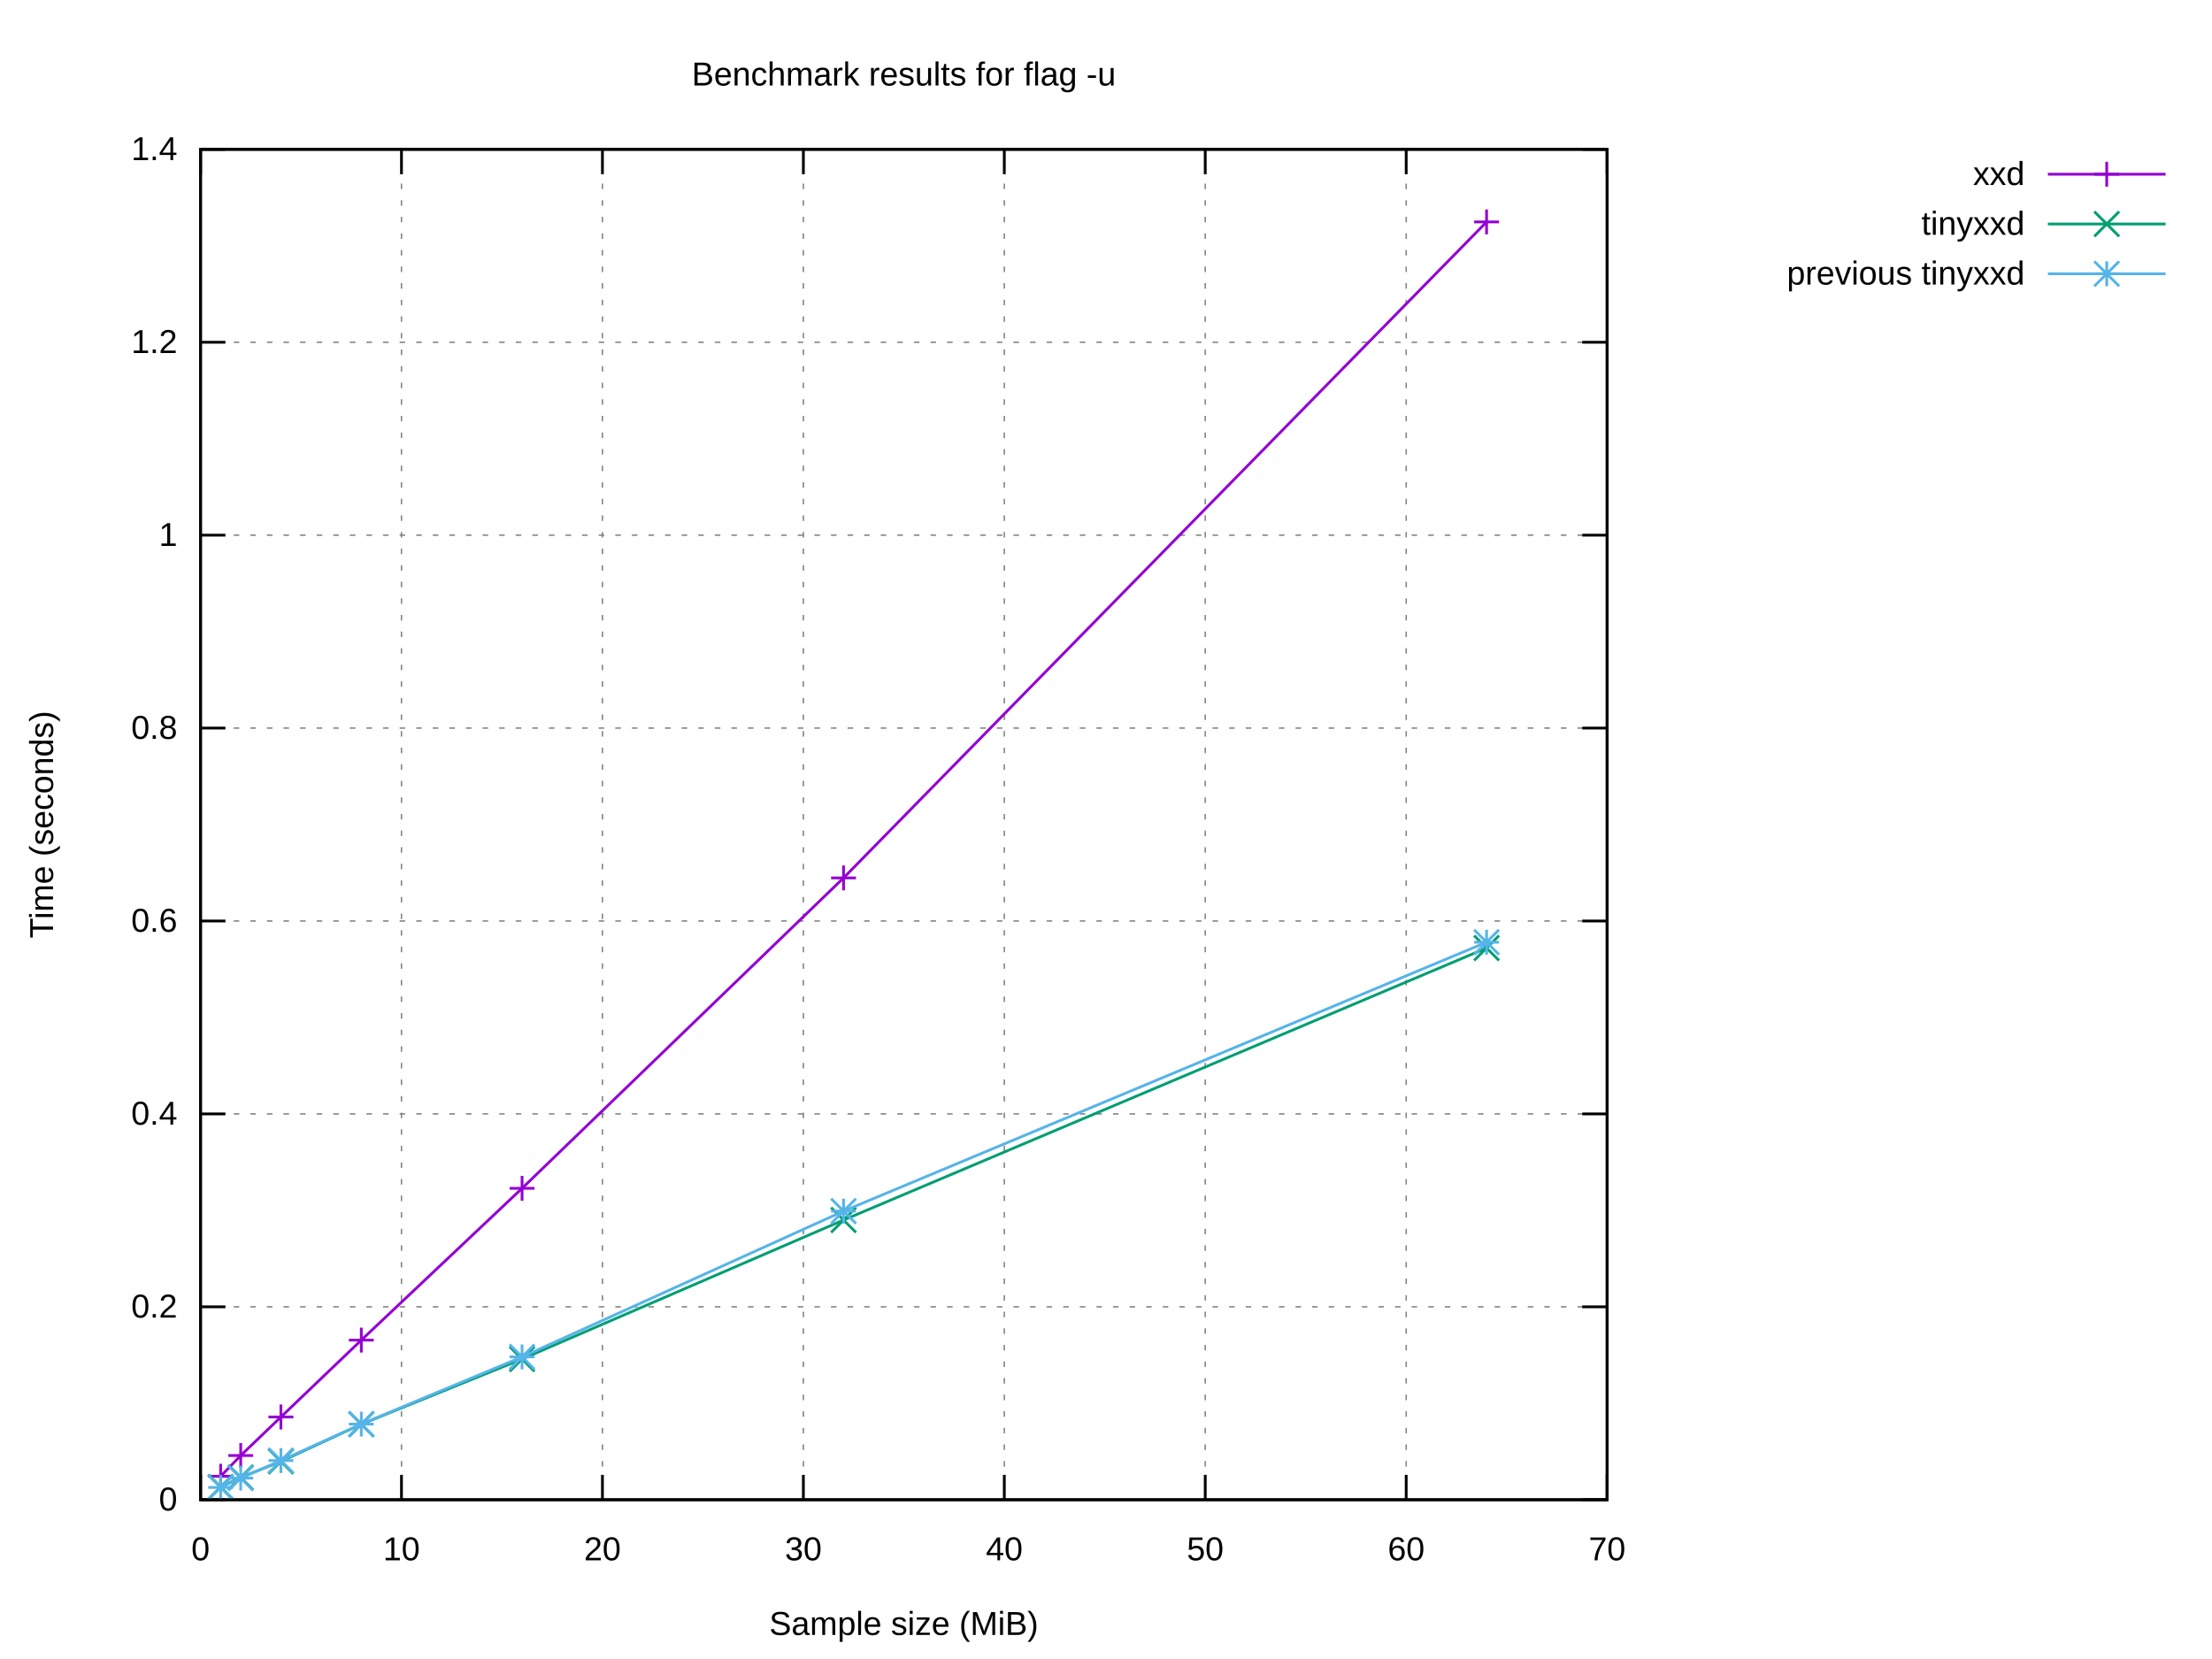
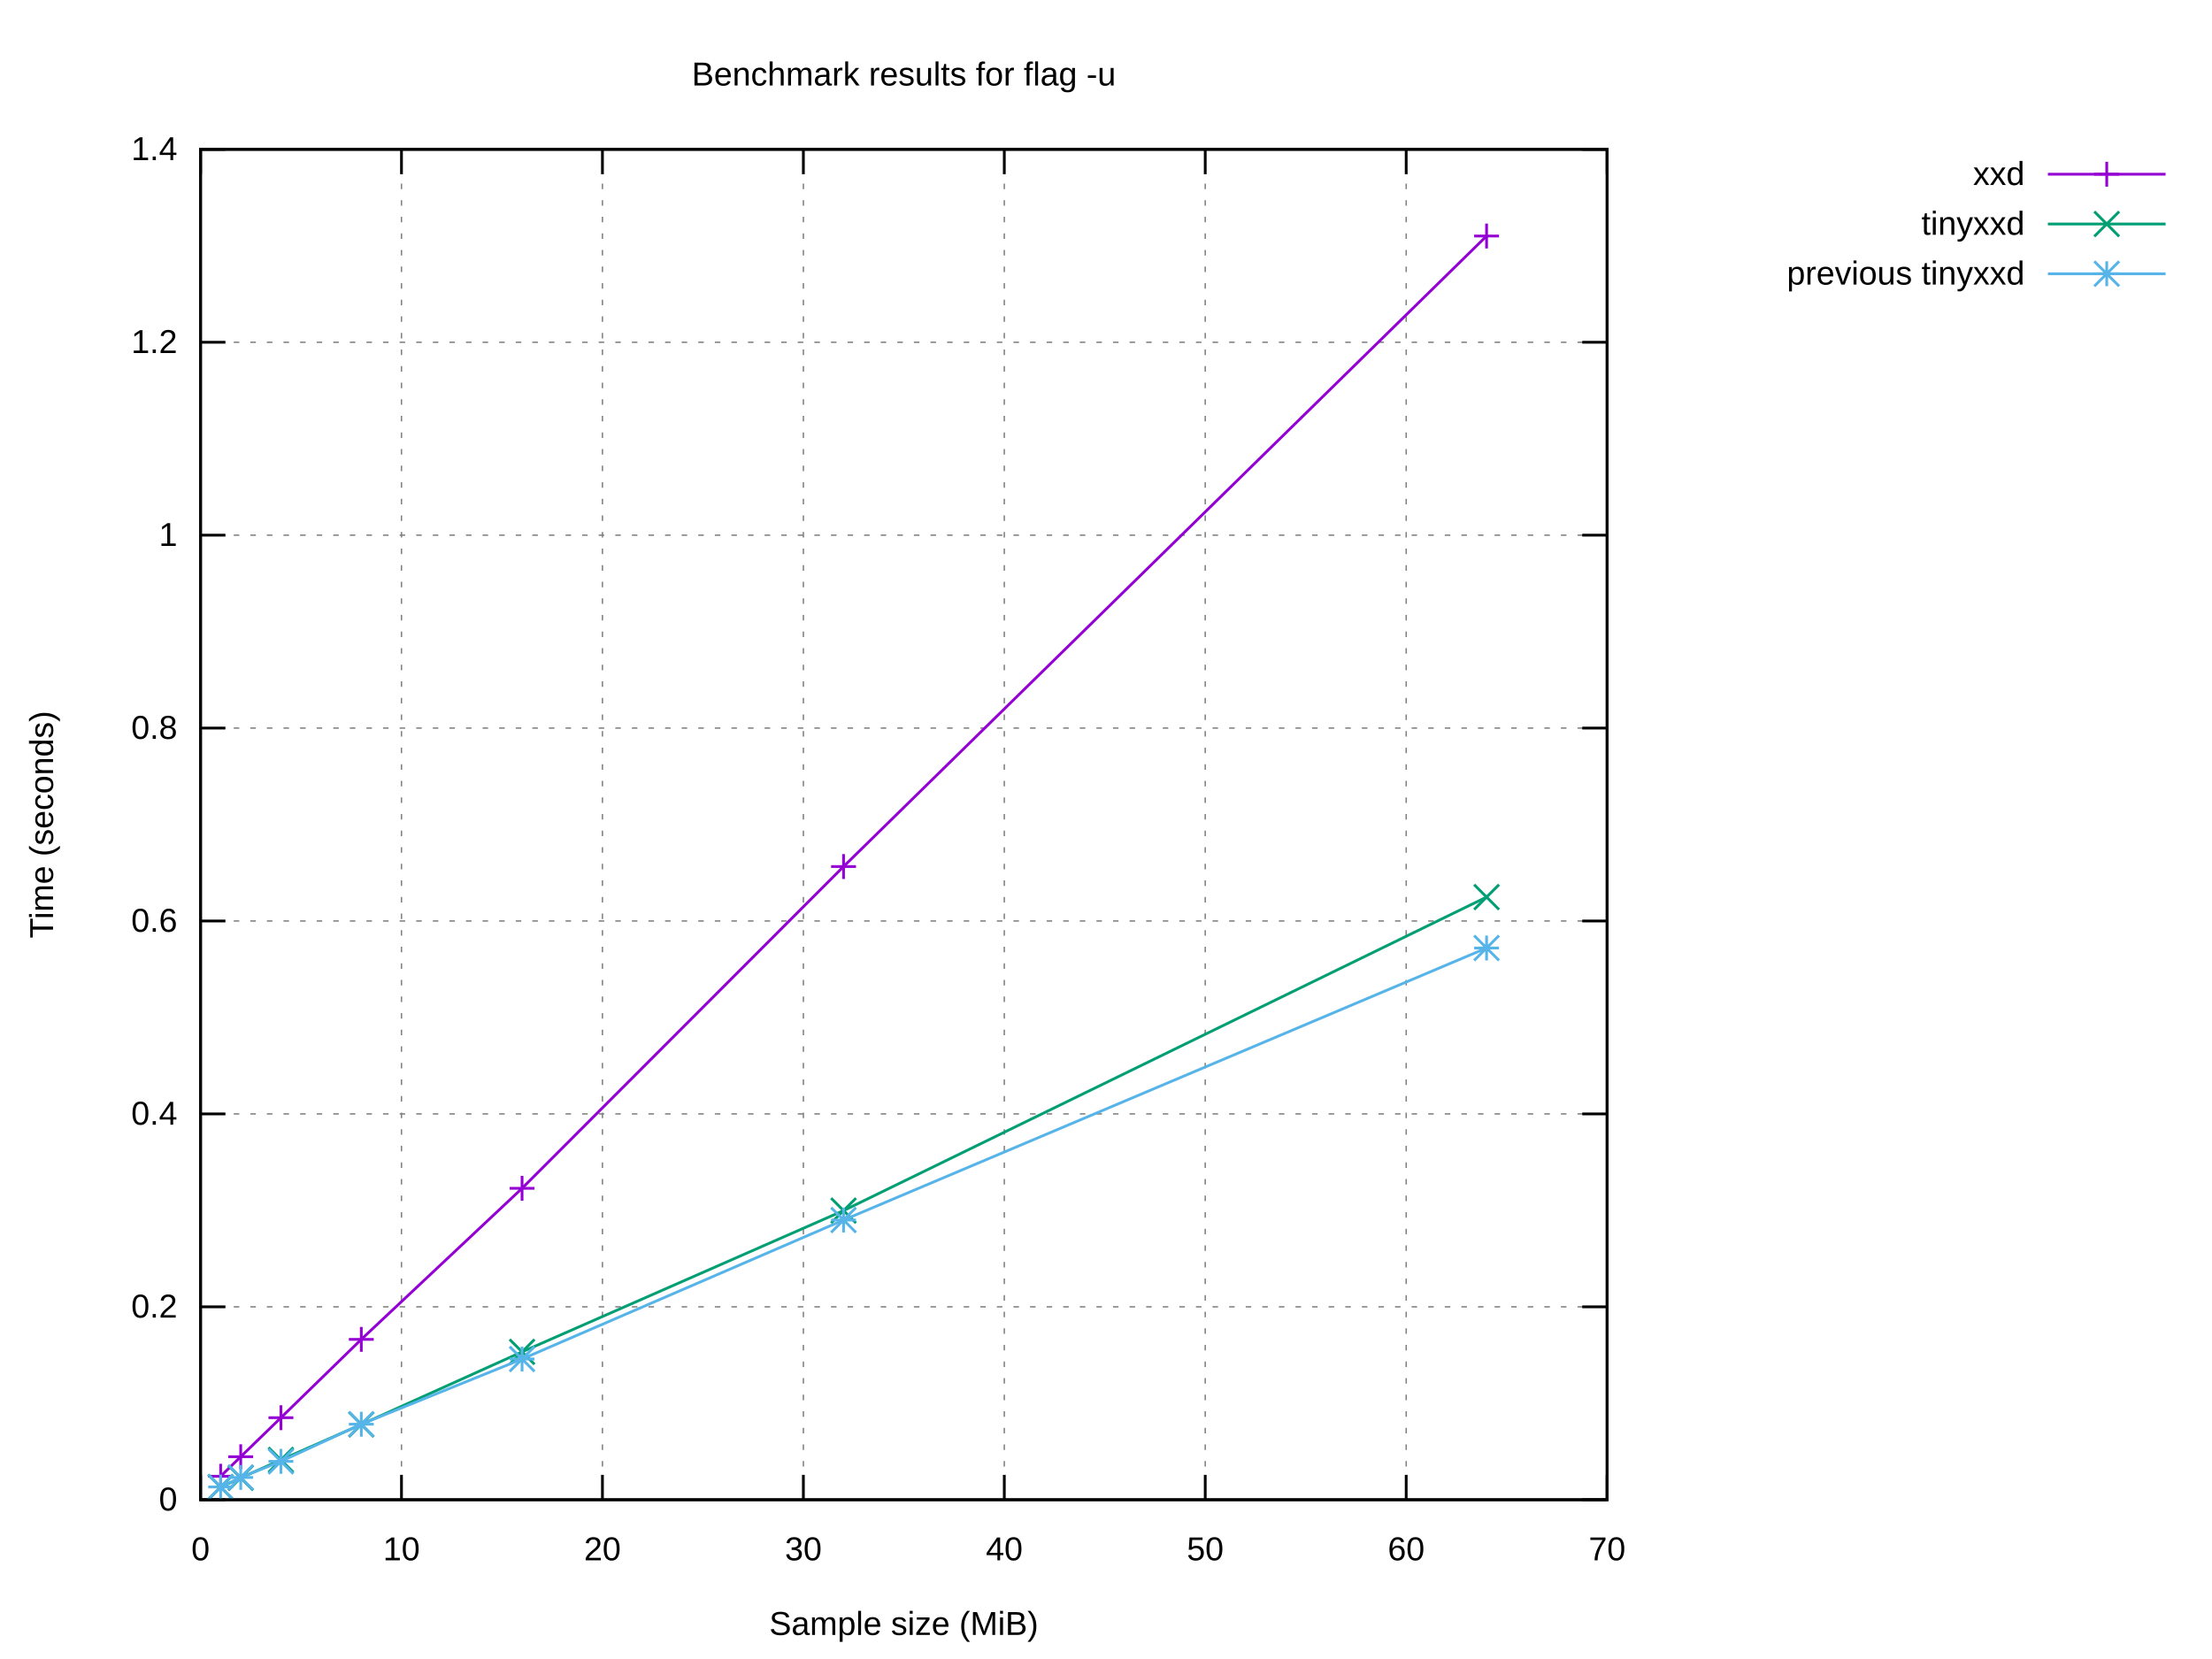
<svg xmlns="http://www.w3.org/2000/svg" xmlns:xlink="http://www.w3.org/1999/xlink" width="800" height="600" viewBox="0 0 800 600">
  <g id="gnuplot_canvas">
    <rect x="0" y="0" width="800" height="600" fill="#ffffff" />
    <defs>
      <circle id="gpDot" r="0.5" stroke-width="0.5" stroke="currentColor" />
      <path id="gpPt0" stroke-width="0.222" stroke="currentColor" d="M-1,0 h2 M0,-1 v2" />
      <path id="gpPt1" stroke-width="0.222" stroke="currentColor" d="M-1,-1 L1,1 M1,-1 L-1,1" />
      <path id="gpPt2" stroke-width="0.222" stroke="currentColor" d="M-1,0 L1,0 M0,-1 L0,1 M-1,-1 L1,1 M-1,1 L1,-1" />
      <rect id="gpPt3" stroke-width="0.222" stroke="currentColor" x="-1" y="-1" width="2" height="2" />
      <rect id="gpPt4" stroke-width="0.222" stroke="currentColor" fill="currentColor" x="-1" y="-1" width="2" height="2" />
      <circle id="gpPt5" stroke-width="0.222" stroke="currentColor" cx="0" cy="0" r="1" />
      <use xlink:href="#gpPt5" id="gpPt6" fill="currentColor" stroke="none" />
      <path id="gpPt7" stroke-width="0.222" stroke="currentColor" d="M0,-1.33 L-1.33,0.67 L1.33,0.67 z" />
      <use xlink:href="#gpPt7" id="gpPt8" fill="currentColor" stroke="none" />
      <use xlink:href="#gpPt7" id="gpPt9" stroke="currentColor" transform="rotate(180)" />
      <use xlink:href="#gpPt9" id="gpPt10" fill="currentColor" stroke="none" />
      <use xlink:href="#gpPt3" id="gpPt11" stroke="currentColor" transform="rotate(45)" />
      <use xlink:href="#gpPt11" id="gpPt12" fill="currentColor" stroke="none" />
      <path id="gpPt13" stroke-width="0.222" stroke="currentColor" d="M0,1.330 L1.265,0.411 L0.782,-1.067 L-0.782,-1.076 L-1.265,0.411 z" />
      <use xlink:href="#gpPt13" id="gpPt14" fill="currentColor" stroke="none" />
      <filter id="textbox" filterUnits="objectBoundingBox" x="0" y="0" height="1" width="1">
        <feFlood flood-color="#FFFFFF" flood-opacity="1" result="bgnd" />
        <feComposite in="SourceGraphic" in2="bgnd" operator="atop" />
      </filter>
      <filter id="greybox" filterUnits="objectBoundingBox" x="0" y="0" height="1" width="1">
        <feFlood flood-color="lightgrey" flood-opacity="1" result="grey" />
        <feComposite in="SourceGraphic" in2="grey" operator="atop" />
      </filter>
    </defs>
    <g fill="none" color="#FFFFFF" stroke="currentColor" stroke-width="1.00" stroke-linecap="butt" stroke-linejoin="miter">
</g>
    <g fill="none" color="black" stroke="currentColor" stroke-width="1.00" stroke-linecap="butt" stroke-linejoin="miter">
</g>
    <g fill="none" color="black" stroke="black" stroke-width="0.50" stroke-linecap="butt" stroke-linejoin="miter">
</g>
    <g fill="none" color="gray" stroke="currentColor" stroke-width="0.50" stroke-linecap="butt" stroke-linejoin="miter">
      <path stroke="gray" stroke-dasharray="2,4" class="gridline" d="M72.53,542.40 L581.24,542.40  " />
    </g>
    <g fill="none" color="gray" stroke="gray" stroke-width="1.00" stroke-linecap="butt" stroke-linejoin="miter">
</g>
    <g fill="none" color="black" stroke="currentColor" stroke-width="1.00" stroke-linecap="butt" stroke-linejoin="miter">
      <path stroke="black" d="M72.53,542.40 L81.53,542.40 M581.24,542.40 L572.24,542.40  " />
      <g transform="translate(64.14,546.30)" stroke="none" fill="black" font-family="Arial" font-size="12.00" text-anchor="end">
        <text>
          <tspan font-family="Arial"> 0</tspan>
        </text>
      </g>
    </g>
    <g fill="none" color="black" stroke="currentColor" stroke-width="1.00" stroke-linecap="butt" stroke-linejoin="miter">
</g>
    <g fill="none" color="black" stroke="black" stroke-width="0.50" stroke-linecap="butt" stroke-linejoin="miter">
</g>
    <g fill="none" color="gray" stroke="currentColor" stroke-width="0.50" stroke-linecap="butt" stroke-linejoin="miter">
      <path stroke="gray" stroke-dasharray="2,4" class="gridline" d="M72.53,472.63 L581.24,472.63  " />
    </g>
    <g fill="none" color="gray" stroke="gray" stroke-width="1.00" stroke-linecap="butt" stroke-linejoin="miter">
</g>
    <g fill="none" color="black" stroke="currentColor" stroke-width="1.00" stroke-linecap="butt" stroke-linejoin="miter">
      <path stroke="black" d="M72.53,472.63 L81.53,472.63 M581.24,472.63 L572.24,472.63  " />
      <g transform="translate(64.14,476.53)" stroke="none" fill="black" font-family="Arial" font-size="12.00" text-anchor="end">
        <text>
          <tspan font-family="Arial"> 0.2</tspan>
        </text>
      </g>
    </g>
    <g fill="none" color="black" stroke="currentColor" stroke-width="1.00" stroke-linecap="butt" stroke-linejoin="miter">
</g>
    <g fill="none" color="black" stroke="black" stroke-width="0.50" stroke-linecap="butt" stroke-linejoin="miter">
</g>
    <g fill="none" color="gray" stroke="currentColor" stroke-width="0.50" stroke-linecap="butt" stroke-linejoin="miter">
      <path stroke="gray" stroke-dasharray="2,4" class="gridline" d="M72.53,402.86 L581.24,402.86  " />
    </g>
    <g fill="none" color="gray" stroke="gray" stroke-width="1.00" stroke-linecap="butt" stroke-linejoin="miter">
</g>
    <g fill="none" color="black" stroke="currentColor" stroke-width="1.00" stroke-linecap="butt" stroke-linejoin="miter">
      <path stroke="black" d="M72.53,402.86 L81.53,402.86 M581.24,402.86 L572.24,402.86  " />
      <g transform="translate(64.14,406.76)" stroke="none" fill="black" font-family="Arial" font-size="12.00" text-anchor="end">
        <text>
          <tspan font-family="Arial"> 0.4</tspan>
        </text>
      </g>
    </g>
    <g fill="none" color="black" stroke="currentColor" stroke-width="1.00" stroke-linecap="butt" stroke-linejoin="miter">
</g>
    <g fill="none" color="black" stroke="black" stroke-width="0.50" stroke-linecap="butt" stroke-linejoin="miter">
</g>
    <g fill="none" color="gray" stroke="currentColor" stroke-width="0.50" stroke-linecap="butt" stroke-linejoin="miter">
      <path stroke="gray" stroke-dasharray="2,4" class="gridline" d="M72.53,333.09 L581.24,333.09  " />
    </g>
    <g fill="none" color="gray" stroke="gray" stroke-width="1.00" stroke-linecap="butt" stroke-linejoin="miter">
</g>
    <g fill="none" color="black" stroke="currentColor" stroke-width="1.00" stroke-linecap="butt" stroke-linejoin="miter">
      <path stroke="black" d="M72.53,333.09 L81.53,333.09 M581.24,333.09 L572.24,333.09  " />
      <g transform="translate(64.14,336.99)" stroke="none" fill="black" font-family="Arial" font-size="12.00" text-anchor="end">
        <text>
          <tspan font-family="Arial"> 0.6</tspan>
        </text>
      </g>
    </g>
    <g fill="none" color="black" stroke="currentColor" stroke-width="1.00" stroke-linecap="butt" stroke-linejoin="miter">
</g>
    <g fill="none" color="black" stroke="black" stroke-width="0.50" stroke-linecap="butt" stroke-linejoin="miter">
</g>
    <g fill="none" color="gray" stroke="currentColor" stroke-width="0.50" stroke-linecap="butt" stroke-linejoin="miter">
      <path stroke="gray" stroke-dasharray="2,4" class="gridline" d="M72.53,263.32 L581.24,263.32  " />
    </g>
    <g fill="none" color="gray" stroke="gray" stroke-width="1.00" stroke-linecap="butt" stroke-linejoin="miter">
</g>
    <g fill="none" color="black" stroke="currentColor" stroke-width="1.00" stroke-linecap="butt" stroke-linejoin="miter">
      <path stroke="black" d="M72.53,263.32 L81.53,263.32 M581.24,263.32 L572.24,263.32  " />
      <g transform="translate(64.14,267.22)" stroke="none" fill="black" font-family="Arial" font-size="12.00" text-anchor="end">
        <text>
          <tspan font-family="Arial"> 0.8</tspan>
        </text>
      </g>
    </g>
    <g fill="none" color="black" stroke="currentColor" stroke-width="1.00" stroke-linecap="butt" stroke-linejoin="miter">
</g>
    <g fill="none" color="black" stroke="black" stroke-width="0.50" stroke-linecap="butt" stroke-linejoin="miter">
</g>
    <g fill="none" color="gray" stroke="currentColor" stroke-width="0.50" stroke-linecap="butt" stroke-linejoin="miter">
      <path stroke="gray" stroke-dasharray="2,4" class="gridline" d="M72.53,193.55 L581.24,193.55  " />
    </g>
    <g fill="none" color="gray" stroke="gray" stroke-width="1.00" stroke-linecap="butt" stroke-linejoin="miter">
</g>
    <g fill="none" color="black" stroke="currentColor" stroke-width="1.00" stroke-linecap="butt" stroke-linejoin="miter">
      <path stroke="black" d="M72.53,193.55 L81.53,193.55 M581.24,193.55 L572.24,193.55  " />
      <g transform="translate(64.14,197.45)" stroke="none" fill="black" font-family="Arial" font-size="12.00" text-anchor="end">
        <text>
          <tspan font-family="Arial"> 1</tspan>
        </text>
      </g>
    </g>
    <g fill="none" color="black" stroke="currentColor" stroke-width="1.00" stroke-linecap="butt" stroke-linejoin="miter">
</g>
    <g fill="none" color="black" stroke="black" stroke-width="0.50" stroke-linecap="butt" stroke-linejoin="miter">
</g>
    <g fill="none" color="gray" stroke="currentColor" stroke-width="0.50" stroke-linecap="butt" stroke-linejoin="miter">
      <path stroke="gray" stroke-dasharray="2,4" class="gridline" d="M72.53,123.78 L581.24,123.78  " />
    </g>
    <g fill="none" color="gray" stroke="gray" stroke-width="1.00" stroke-linecap="butt" stroke-linejoin="miter">
</g>
    <g fill="none" color="black" stroke="currentColor" stroke-width="1.00" stroke-linecap="butt" stroke-linejoin="miter">
      <path stroke="black" d="M72.53,123.78 L81.53,123.78 M581.24,123.78 L572.24,123.78  " />
      <g transform="translate(64.14,127.68)" stroke="none" fill="black" font-family="Arial" font-size="12.00" text-anchor="end">
        <text>
          <tspan font-family="Arial"> 1.2</tspan>
        </text>
      </g>
    </g>
    <g fill="none" color="black" stroke="currentColor" stroke-width="1.00" stroke-linecap="butt" stroke-linejoin="miter">
</g>
    <g fill="none" color="black" stroke="black" stroke-width="0.50" stroke-linecap="butt" stroke-linejoin="miter">
</g>
    <g fill="none" color="gray" stroke="currentColor" stroke-width="0.50" stroke-linecap="butt" stroke-linejoin="miter">
      <path stroke="gray" stroke-dasharray="2,4" class="gridline" d="M72.53,54.01 L581.24,54.01  " />
    </g>
    <g fill="none" color="gray" stroke="gray" stroke-width="1.00" stroke-linecap="butt" stroke-linejoin="miter">
</g>
    <g fill="none" color="black" stroke="currentColor" stroke-width="1.00" stroke-linecap="butt" stroke-linejoin="miter">
      <path stroke="black" d="M72.53,54.01 L81.53,54.01 M581.24,54.01 L572.24,54.01  " />
      <g transform="translate(64.14,57.91)" stroke="none" fill="black" font-family="Arial" font-size="12.00" text-anchor="end">
        <text>
          <tspan font-family="Arial"> 1.4</tspan>
        </text>
      </g>
    </g>
    <g fill="none" color="black" stroke="currentColor" stroke-width="1.00" stroke-linecap="butt" stroke-linejoin="miter">
</g>
    <g fill="none" color="black" stroke="black" stroke-width="0.50" stroke-linecap="butt" stroke-linejoin="miter">
</g>
    <g fill="none" color="gray" stroke="currentColor" stroke-width="0.50" stroke-linecap="butt" stroke-linejoin="miter">
      <path stroke="gray" stroke-dasharray="2,4" class="gridline" d="M72.53,542.40 L72.53,54.01  " />
    </g>
    <g fill="none" color="gray" stroke="gray" stroke-width="1.00" stroke-linecap="butt" stroke-linejoin="miter">
</g>
    <g fill="none" color="black" stroke="currentColor" stroke-width="1.00" stroke-linecap="butt" stroke-linejoin="miter">
      <path stroke="black" d="M72.53,542.40 L72.53,533.40 M72.53,54.01 L72.53,63.01  " />
      <g transform="translate(72.53,564.30)" stroke="none" fill="black" font-family="Arial" font-size="12.00" text-anchor="middle">
        <text>
          <tspan font-family="Arial"> 0</tspan>
        </text>
      </g>
    </g>
    <g fill="none" color="black" stroke="currentColor" stroke-width="1.00" stroke-linecap="butt" stroke-linejoin="miter">
</g>
    <g fill="none" color="black" stroke="black" stroke-width="0.50" stroke-linecap="butt" stroke-linejoin="miter">
</g>
    <g fill="none" color="gray" stroke="currentColor" stroke-width="0.50" stroke-linecap="butt" stroke-linejoin="miter">
      <path stroke="gray" stroke-dasharray="2,4" class="gridline" d="M145.20,542.40 L145.20,54.01  " />
    </g>
    <g fill="none" color="gray" stroke="gray" stroke-width="1.00" stroke-linecap="butt" stroke-linejoin="miter">
</g>
    <g fill="none" color="black" stroke="currentColor" stroke-width="1.00" stroke-linecap="butt" stroke-linejoin="miter">
      <path stroke="black" d="M145.20,542.40 L145.20,533.40 M145.20,54.01 L145.20,63.01  " />
      <g transform="translate(145.20,564.30)" stroke="none" fill="black" font-family="Arial" font-size="12.00" text-anchor="middle">
        <text>
          <tspan font-family="Arial"> 10</tspan>
        </text>
      </g>
    </g>
    <g fill="none" color="black" stroke="currentColor" stroke-width="1.00" stroke-linecap="butt" stroke-linejoin="miter">
</g>
    <g fill="none" color="black" stroke="black" stroke-width="0.50" stroke-linecap="butt" stroke-linejoin="miter">
</g>
    <g fill="none" color="gray" stroke="currentColor" stroke-width="0.50" stroke-linecap="butt" stroke-linejoin="miter">
      <path stroke="gray" stroke-dasharray="2,4" class="gridline" d="M217.88,542.40 L217.88,54.01  " />
    </g>
    <g fill="none" color="gray" stroke="gray" stroke-width="1.00" stroke-linecap="butt" stroke-linejoin="miter">
</g>
    <g fill="none" color="black" stroke="currentColor" stroke-width="1.00" stroke-linecap="butt" stroke-linejoin="miter">
      <path stroke="black" d="M217.88,542.40 L217.88,533.40 M217.88,54.01 L217.88,63.01  " />
      <g transform="translate(217.88,564.30)" stroke="none" fill="black" font-family="Arial" font-size="12.00" text-anchor="middle">
        <text>
          <tspan font-family="Arial"> 20</tspan>
        </text>
      </g>
    </g>
    <g fill="none" color="black" stroke="currentColor" stroke-width="1.00" stroke-linecap="butt" stroke-linejoin="miter">
</g>
    <g fill="none" color="black" stroke="black" stroke-width="0.50" stroke-linecap="butt" stroke-linejoin="miter">
</g>
    <g fill="none" color="gray" stroke="currentColor" stroke-width="0.50" stroke-linecap="butt" stroke-linejoin="miter">
      <path stroke="gray" stroke-dasharray="2,4" class="gridline" d="M290.55,542.40 L290.55,54.01  " />
    </g>
    <g fill="none" color="gray" stroke="gray" stroke-width="1.00" stroke-linecap="butt" stroke-linejoin="miter">
</g>
    <g fill="none" color="black" stroke="currentColor" stroke-width="1.00" stroke-linecap="butt" stroke-linejoin="miter">
      <path stroke="black" d="M290.55,542.40 L290.55,533.40 M290.55,54.01 L290.55,63.01  " />
      <g transform="translate(290.55,564.30)" stroke="none" fill="black" font-family="Arial" font-size="12.00" text-anchor="middle">
        <text>
          <tspan font-family="Arial"> 30</tspan>
        </text>
      </g>
    </g>
    <g fill="none" color="black" stroke="currentColor" stroke-width="1.00" stroke-linecap="butt" stroke-linejoin="miter">
</g>
    <g fill="none" color="black" stroke="black" stroke-width="0.50" stroke-linecap="butt" stroke-linejoin="miter">
</g>
    <g fill="none" color="gray" stroke="currentColor" stroke-width="0.50" stroke-linecap="butt" stroke-linejoin="miter">
      <path stroke="gray" stroke-dasharray="2,4" class="gridline" d="M363.22,542.40 L363.22,54.01  " />
    </g>
    <g fill="none" color="gray" stroke="gray" stroke-width="1.00" stroke-linecap="butt" stroke-linejoin="miter">
</g>
    <g fill="none" color="black" stroke="currentColor" stroke-width="1.00" stroke-linecap="butt" stroke-linejoin="miter">
      <path stroke="black" d="M363.22,542.40 L363.22,533.40 M363.22,54.01 L363.22,63.01  " />
      <g transform="translate(363.22,564.30)" stroke="none" fill="black" font-family="Arial" font-size="12.00" text-anchor="middle">
        <text>
          <tspan font-family="Arial"> 40</tspan>
        </text>
      </g>
    </g>
    <g fill="none" color="black" stroke="currentColor" stroke-width="1.00" stroke-linecap="butt" stroke-linejoin="miter">
</g>
    <g fill="none" color="black" stroke="black" stroke-width="0.50" stroke-linecap="butt" stroke-linejoin="miter">
</g>
    <g fill="none" color="gray" stroke="currentColor" stroke-width="0.50" stroke-linecap="butt" stroke-linejoin="miter">
      <path stroke="gray" stroke-dasharray="2,4" class="gridline" d="M435.89,542.40 L435.89,54.01  " />
    </g>
    <g fill="none" color="gray" stroke="gray" stroke-width="1.00" stroke-linecap="butt" stroke-linejoin="miter">
</g>
    <g fill="none" color="black" stroke="currentColor" stroke-width="1.00" stroke-linecap="butt" stroke-linejoin="miter">
      <path stroke="black" d="M435.89,542.40 L435.89,533.40 M435.89,54.01 L435.89,63.01  " />
      <g transform="translate(435.89,564.30)" stroke="none" fill="black" font-family="Arial" font-size="12.00" text-anchor="middle">
        <text>
          <tspan font-family="Arial"> 50</tspan>
        </text>
      </g>
    </g>
    <g fill="none" color="black" stroke="currentColor" stroke-width="1.00" stroke-linecap="butt" stroke-linejoin="miter">
</g>
    <g fill="none" color="black" stroke="black" stroke-width="0.50" stroke-linecap="butt" stroke-linejoin="miter">
</g>
    <g fill="none" color="gray" stroke="currentColor" stroke-width="0.50" stroke-linecap="butt" stroke-linejoin="miter">
      <path stroke="gray" stroke-dasharray="2,4" class="gridline" d="M508.57,542.40 L508.57,54.01  " />
    </g>
    <g fill="none" color="gray" stroke="gray" stroke-width="1.00" stroke-linecap="butt" stroke-linejoin="miter">
</g>
    <g fill="none" color="black" stroke="currentColor" stroke-width="1.00" stroke-linecap="butt" stroke-linejoin="miter">
      <path stroke="black" d="M508.57,542.40 L508.57,533.40 M508.57,54.01 L508.57,63.01  " />
      <g transform="translate(508.57,564.30)" stroke="none" fill="black" font-family="Arial" font-size="12.00" text-anchor="middle">
        <text>
          <tspan font-family="Arial"> 60</tspan>
        </text>
      </g>
    </g>
    <g fill="none" color="black" stroke="currentColor" stroke-width="1.00" stroke-linecap="butt" stroke-linejoin="miter">
</g>
    <g fill="none" color="black" stroke="black" stroke-width="0.50" stroke-linecap="butt" stroke-linejoin="miter">
</g>
    <g fill="none" color="gray" stroke="currentColor" stroke-width="0.50" stroke-linecap="butt" stroke-linejoin="miter">
      <path stroke="gray" stroke-dasharray="2,4" class="gridline" d="M581.24,542.40 L581.24,54.01  " />
    </g>
    <g fill="none" color="gray" stroke="gray" stroke-width="1.00" stroke-linecap="butt" stroke-linejoin="miter">
</g>
    <g fill="none" color="black" stroke="currentColor" stroke-width="1.00" stroke-linecap="butt" stroke-linejoin="miter">
      <path stroke="black" d="M581.24,542.40 L581.24,533.40 M581.24,54.01 L581.24,63.01  " />
      <g transform="translate(581.24,564.30)" stroke="none" fill="black" font-family="Arial" font-size="12.00" text-anchor="middle">
        <text>
          <tspan font-family="Arial"> 70</tspan>
        </text>
      </g>
    </g>
    <g fill="none" color="black" stroke="currentColor" stroke-width="1.00" stroke-linecap="butt" stroke-linejoin="miter">
</g>
    <g fill="none" color="black" stroke="currentColor" stroke-width="1.00" stroke-linecap="butt" stroke-linejoin="miter">
      <path stroke="black" d="M72.53,54.01 L72.53,542.40 L581.24,542.40 L581.24,54.01 L72.53,54.01 Z  " />
    </g>
    <g fill="none" color="black" stroke="currentColor" stroke-width="1.00" stroke-linecap="butt" stroke-linejoin="miter">
</g>
    <g id="gnuplot_plot_1">
      <g fill="none" color="black" stroke="currentColor" stroke-width="1.00" stroke-linecap="butt" stroke-linejoin="miter">
        <g transform="translate(732.26,66.91)" stroke="none" fill="black" font-family="Arial" font-size="12.00" text-anchor="end">
          <text>
            <tspan font-family="Arial">xxd</tspan>
          </text>
        </g>
      </g>
      <g fill="none" color="black" stroke="currentColor" stroke-width="1.00" stroke-linecap="butt" stroke-linejoin="miter">
-         <path stroke="rgb(148,   0, 211)" d="M740.65,63.01 L783.21,63.01 M537.64,80.26 L305.08,317.51 L188.81,429.77 L130.67,484.67 L101.60,512.47 L87.06,526.41   L79.80,533.91  " />
-         <use xlink:href="#gpPt0" transform="translate(537.64,80.26) scale(4.50)" color="rgb(148,   0, 211)" />
-         <use xlink:href="#gpPt0" transform="translate(305.08,317.51) scale(4.50)" color="rgb(148,   0, 211)" />
+         <path stroke="rgb(148,   0, 211)" d="M740.65,63.01 L783.21,63.01 M537.64,85.36 L305.08,313.40 L188.81,429.77 L130.67,484.40 L101.60,512.73 L87.06,526.84   L79.80,533.91  " />
+         <use xlink:href="#gpPt0" transform="translate(537.64,85.36) scale(4.50)" color="rgb(148,   0, 211)" />
+         <use xlink:href="#gpPt0" transform="translate(305.08,313.40) scale(4.50)" color="rgb(148,   0, 211)" />
        <use xlink:href="#gpPt0" transform="translate(188.81,429.77) scale(4.50)" color="rgb(148,   0, 211)" />
-         <use xlink:href="#gpPt0" transform="translate(130.67,484.67) scale(4.50)" color="rgb(148,   0, 211)" />
-         <use xlink:href="#gpPt0" transform="translate(101.60,512.47) scale(4.50)" color="rgb(148,   0, 211)" />
-         <use xlink:href="#gpPt0" transform="translate(87.06,526.41) scale(4.50)" color="rgb(148,   0, 211)" />
+         <use xlink:href="#gpPt0" transform="translate(130.67,484.40) scale(4.50)" color="rgb(148,   0, 211)" />
+         <use xlink:href="#gpPt0" transform="translate(101.60,512.73) scale(4.50)" color="rgb(148,   0, 211)" />
+         <use xlink:href="#gpPt0" transform="translate(87.06,526.84) scale(4.50)" color="rgb(148,   0, 211)" />
        <use xlink:href="#gpPt0" transform="translate(79.80,533.91) scale(4.50)" color="rgb(148,   0, 211)" />
        <use xlink:href="#gpPt0" transform="translate(761.93,63.01) scale(4.50)" color="rgb(148,   0, 211)" />
      </g>
    </g>
    <g id="gnuplot_plot_2">
      <g fill="none" color="black" stroke="currentColor" stroke-width="1.00" stroke-linecap="butt" stroke-linejoin="miter">
        <g transform="translate(732.26,84.91)" stroke="none" fill="black" font-family="Arial" font-size="12.00" text-anchor="end">
          <text>
            <tspan font-family="Arial">tinyxxd</tspan>
          </text>
        </g>
      </g>
      <g fill="none" color="black" stroke="currentColor" stroke-width="1.00" stroke-linecap="butt" stroke-linejoin="miter">
-         <path stroke="rgb(  0, 158, 115)" d="M740.65,81.01 L783.21,81.01 M537.64,342.86 L305.08,441.24 L188.81,491.51 L130.67,515.09 L101.60,528.52 L87.06,534.34   L79.80,537.79  " />
-         <use xlink:href="#gpPt1" transform="translate(537.64,342.86) scale(4.50)" color="rgb(  0, 158, 115)" />
-         <use xlink:href="#gpPt1" transform="translate(305.08,441.24) scale(4.50)" color="rgb(  0, 158, 115)" />
-         <use xlink:href="#gpPt1" transform="translate(188.81,491.51) scale(4.50)" color="rgb(  0, 158, 115)" />
-         <use xlink:href="#gpPt1" transform="translate(130.67,515.09) scale(4.50)" color="rgb(  0, 158, 115)" />
-         <use xlink:href="#gpPt1" transform="translate(101.60,528.52) scale(4.50)" color="rgb(  0, 158, 115)" />
-         <use xlink:href="#gpPt1" transform="translate(87.06,534.34) scale(4.50)" color="rgb(  0, 158, 115)" />
-         <use xlink:href="#gpPt1" transform="translate(79.80,537.79) scale(4.50)" color="rgb(  0, 158, 115)" />
+         <path stroke="rgb(  0, 158, 115)" d="M740.65,81.01 L783.21,81.01 M537.64,324.44 L305.08,437.83 L188.81,488.92 L130.67,515.18 L101.60,527.99 L87.06,534.51   L79.80,537.85  " />
+         <use xlink:href="#gpPt1" transform="translate(537.64,324.44) scale(4.50)" color="rgb(  0, 158, 115)" />
+         <use xlink:href="#gpPt1" transform="translate(305.08,437.83) scale(4.50)" color="rgb(  0, 158, 115)" />
+         <use xlink:href="#gpPt1" transform="translate(188.81,488.92) scale(4.50)" color="rgb(  0, 158, 115)" />
+         <use xlink:href="#gpPt1" transform="translate(130.67,515.18) scale(4.50)" color="rgb(  0, 158, 115)" />
+         <use xlink:href="#gpPt1" transform="translate(101.60,527.99) scale(4.50)" color="rgb(  0, 158, 115)" />
+         <use xlink:href="#gpPt1" transform="translate(87.06,534.51) scale(4.50)" color="rgb(  0, 158, 115)" />
+         <use xlink:href="#gpPt1" transform="translate(79.80,537.85) scale(4.50)" color="rgb(  0, 158, 115)" />
        <use xlink:href="#gpPt1" transform="translate(761.93,81.01) scale(4.50)" color="rgb(  0, 158, 115)" />
      </g>
    </g>
    <g id="gnuplot_plot_3">
      <g fill="none" color="black" stroke="currentColor" stroke-width="1.00" stroke-linecap="butt" stroke-linejoin="miter">
        <g transform="translate(732.26,102.91)" stroke="none" fill="black" font-family="Arial" font-size="12.00" text-anchor="end">
          <text>
            <tspan font-family="Arial">previous tinyxxd</tspan>
          </text>
        </g>
      </g>
      <g fill="none" color="black" stroke="currentColor" stroke-width="1.00" stroke-linecap="butt" stroke-linejoin="miter">
-         <path stroke="rgb( 86, 180, 233)" d="M740.65,99.01 L783.21,99.01 M537.64,340.76 L305.08,438.01 L188.81,490.75 L130.67,515.04 L101.60,528.23 L87.06,534.58   L79.80,537.96  " />
-         <use xlink:href="#gpPt2" transform="translate(537.64,340.76) scale(4.50)" color="rgb( 86, 180, 233)" />
-         <use xlink:href="#gpPt2" transform="translate(305.08,438.01) scale(4.50)" color="rgb( 86, 180, 233)" />
-         <use xlink:href="#gpPt2" transform="translate(188.81,490.75) scale(4.50)" color="rgb( 86, 180, 233)" />
-         <use xlink:href="#gpPt2" transform="translate(130.67,515.04) scale(4.50)" color="rgb( 86, 180, 233)" />
-         <use xlink:href="#gpPt2" transform="translate(101.60,528.23) scale(4.50)" color="rgb( 86, 180, 233)" />
-         <use xlink:href="#gpPt2" transform="translate(87.06,534.58) scale(4.50)" color="rgb( 86, 180, 233)" />
-         <use xlink:href="#gpPt2" transform="translate(79.80,537.96) scale(4.50)" color="rgb( 86, 180, 233)" />
+         <path stroke="rgb( 86, 180, 233)" d="M740.65,99.01 L783.21,99.01 M537.64,342.86 L305.08,441.24 L188.81,491.51 L130.67,515.09 L101.60,528.52 L87.06,534.34   L79.80,537.79  " />
+         <use xlink:href="#gpPt2" transform="translate(537.64,342.86) scale(4.50)" color="rgb( 86, 180, 233)" />
+         <use xlink:href="#gpPt2" transform="translate(305.08,441.24) scale(4.50)" color="rgb( 86, 180, 233)" />
+         <use xlink:href="#gpPt2" transform="translate(188.81,491.51) scale(4.50)" color="rgb( 86, 180, 233)" />
+         <use xlink:href="#gpPt2" transform="translate(130.67,515.09) scale(4.50)" color="rgb( 86, 180, 233)" />
+         <use xlink:href="#gpPt2" transform="translate(101.60,528.52) scale(4.50)" color="rgb( 86, 180, 233)" />
+         <use xlink:href="#gpPt2" transform="translate(87.06,534.34) scale(4.50)" color="rgb( 86, 180, 233)" />
+         <use xlink:href="#gpPt2" transform="translate(79.80,537.79) scale(4.50)" color="rgb( 86, 180, 233)" />
        <use xlink:href="#gpPt2" transform="translate(761.93,99.01) scale(4.50)" color="rgb( 86, 180, 233)" />
      </g>
    </g>
    <g fill="none" color="#FFFFFF" stroke="rgb( 86, 180, 233)" stroke-width="2.00" stroke-linecap="butt" stroke-linejoin="miter">
</g>
    <g fill="none" color="black" stroke="currentColor" stroke-width="2.00" stroke-linecap="butt" stroke-linejoin="miter">
</g>
    <g fill="none" color="black" stroke="black" stroke-width="1.00" stroke-linecap="butt" stroke-linejoin="miter">
</g>
    <g fill="none" color="black" stroke="currentColor" stroke-width="1.00" stroke-linecap="butt" stroke-linejoin="miter">
      <path stroke="black" d="M72.53,54.01 L72.53,542.40 L581.24,542.40 L581.24,54.01 L72.53,54.01 Z  " />
      <g transform="translate(19.18,298.21) rotate(270.00)" stroke="none" fill="black" font-family="Arial" font-size="12.00" text-anchor="middle">
        <text>
          <tspan font-family="Arial">Time (seconds)</tspan>
        </text>
      </g>
    </g>
    <g fill="none" color="black" stroke="currentColor" stroke-width="1.00" stroke-linecap="butt" stroke-linejoin="miter">
      <g transform="translate(326.88,591.30)" stroke="none" fill="black" font-family="Arial" font-size="12.00" text-anchor="middle">
        <text>
          <tspan font-family="Arial">Sample size (MiB)</tspan>
        </text>
      </g>
    </g>
    <g fill="none" color="black" stroke="currentColor" stroke-width="1.00" stroke-linecap="butt" stroke-linejoin="miter">
</g>
    <g fill="none" color="black" stroke="currentColor" stroke-width="1.00" stroke-linecap="butt" stroke-linejoin="miter">
      <g transform="translate(326.88,30.91)" stroke="none" fill="black" font-family="Arial" font-size="12.00" text-anchor="middle">
        <text>
          <tspan font-family="Arial">Benchmark results for flag -u</tspan>
        </text>
      </g>
    </g>
    <g fill="none" color="black" stroke="currentColor" stroke-width="1.00" stroke-linecap="butt" stroke-linejoin="miter">
</g>
  </g>
</svg>
